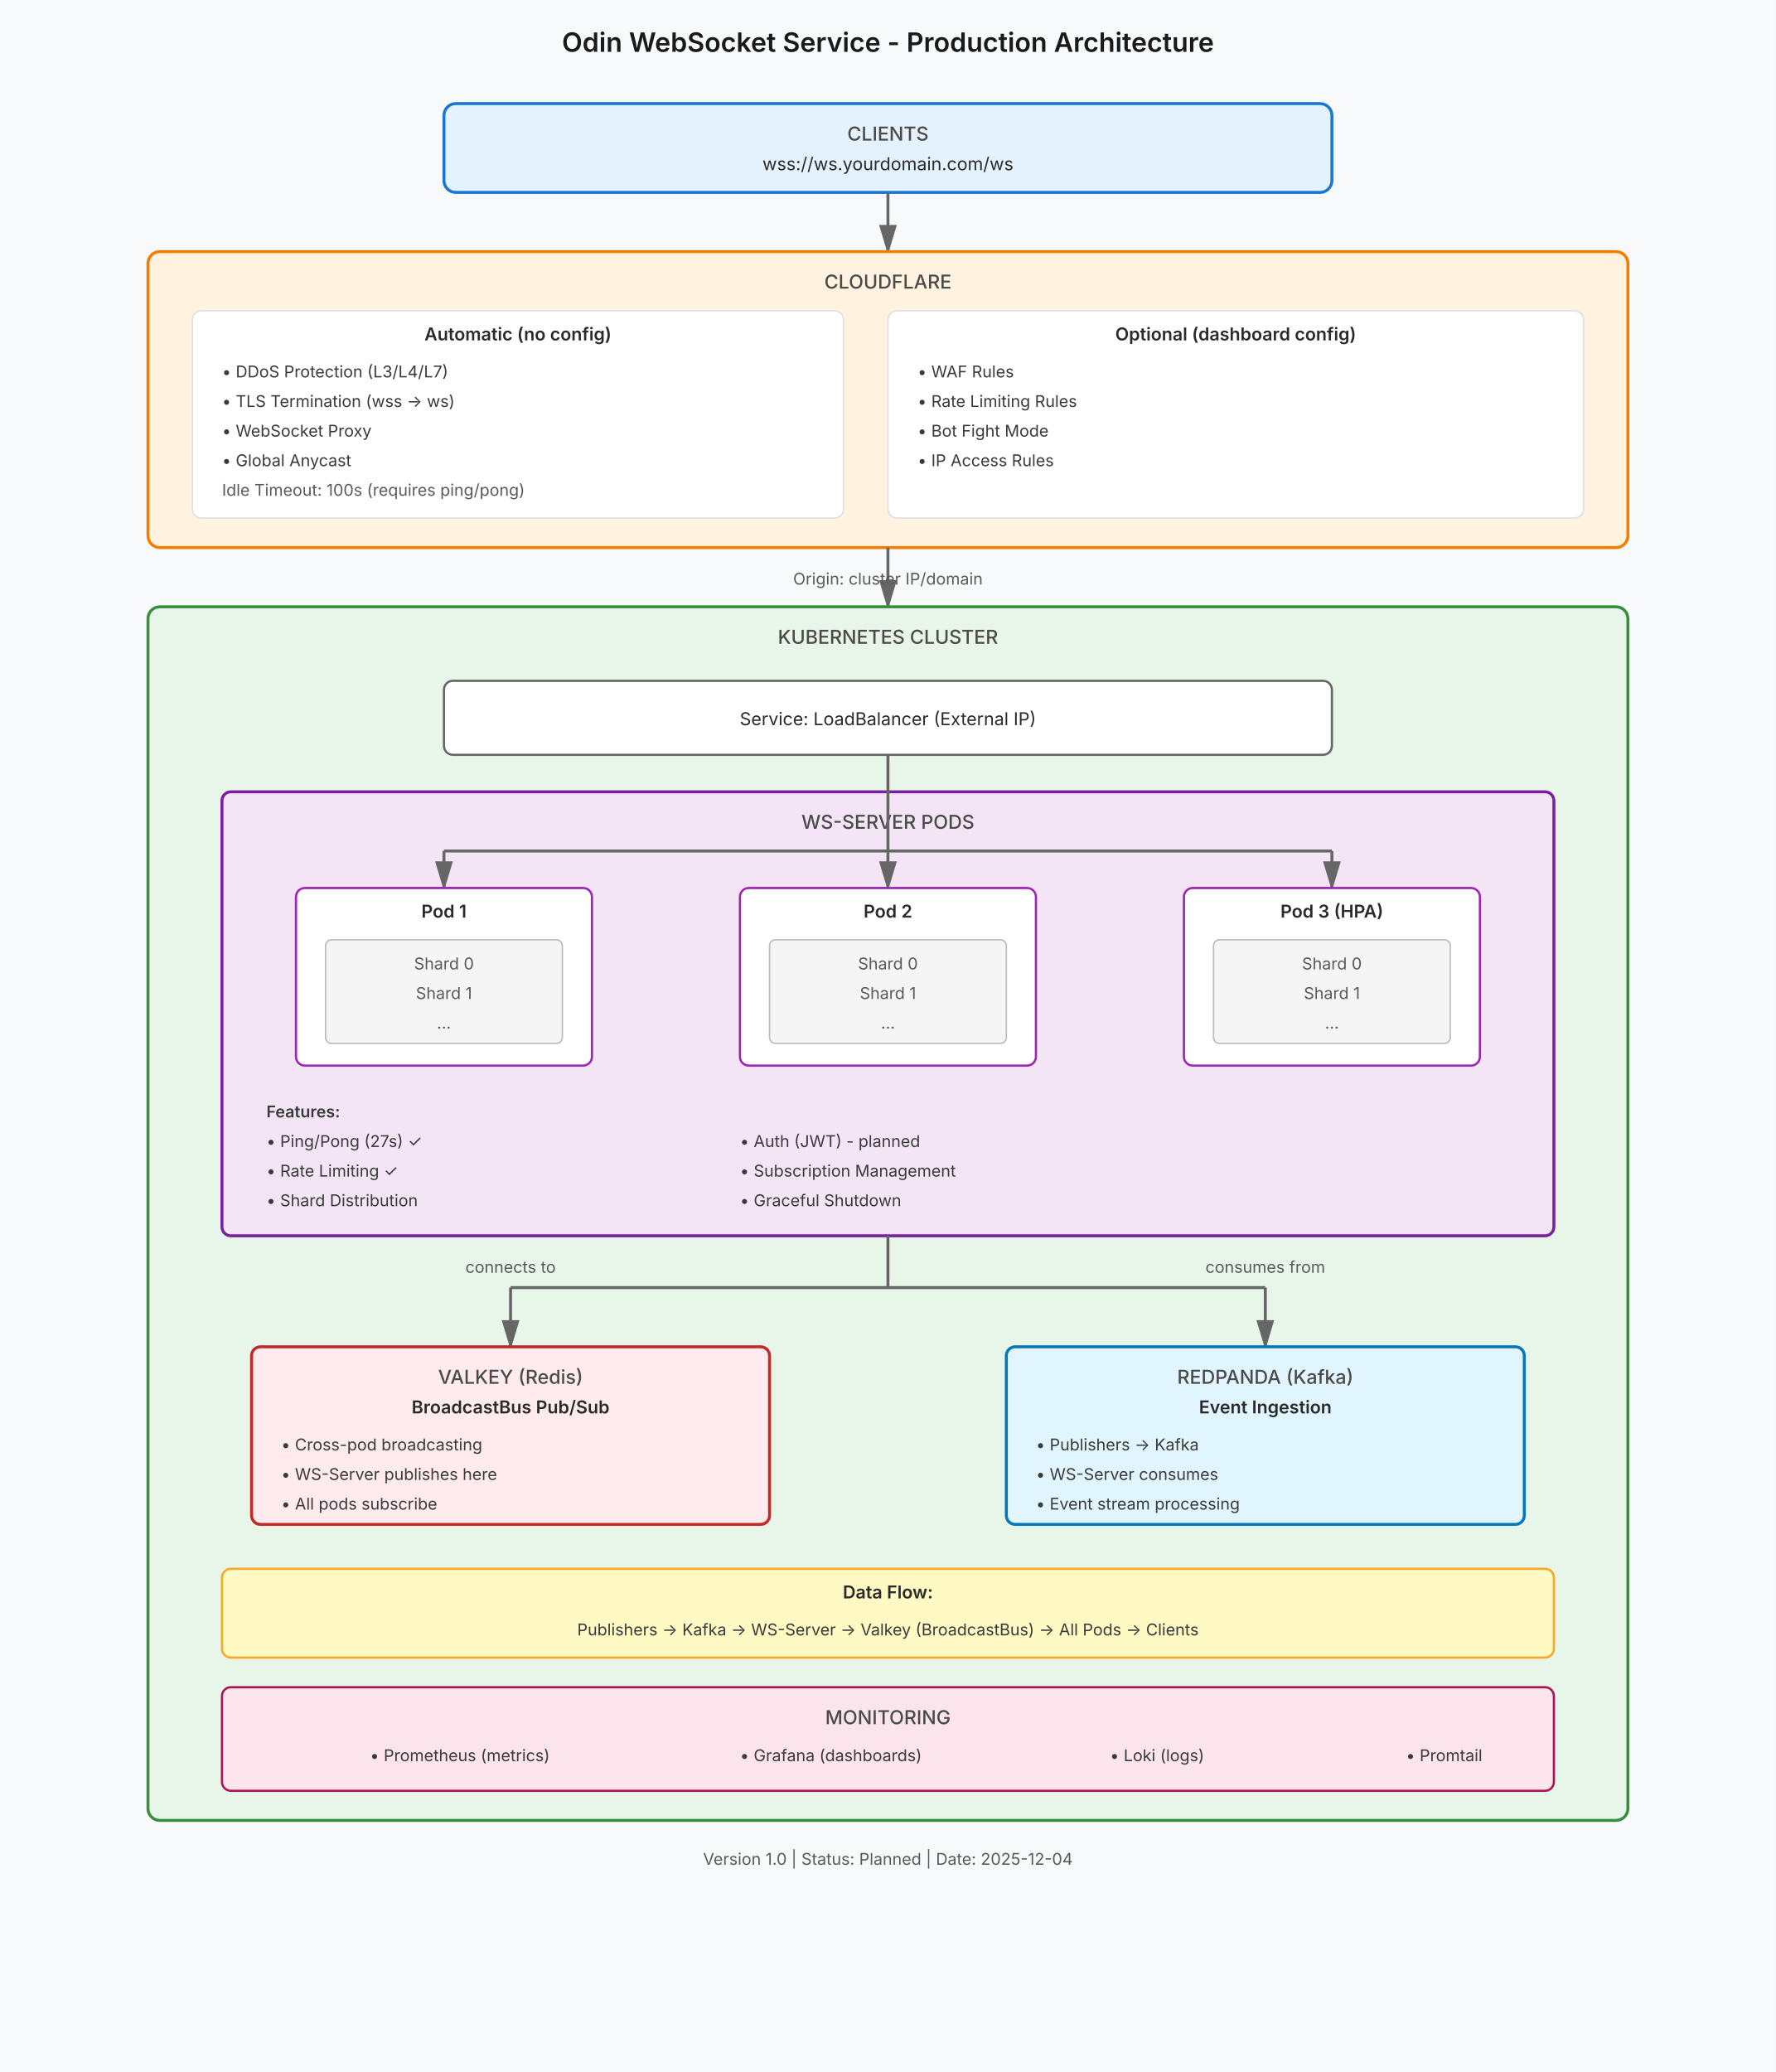
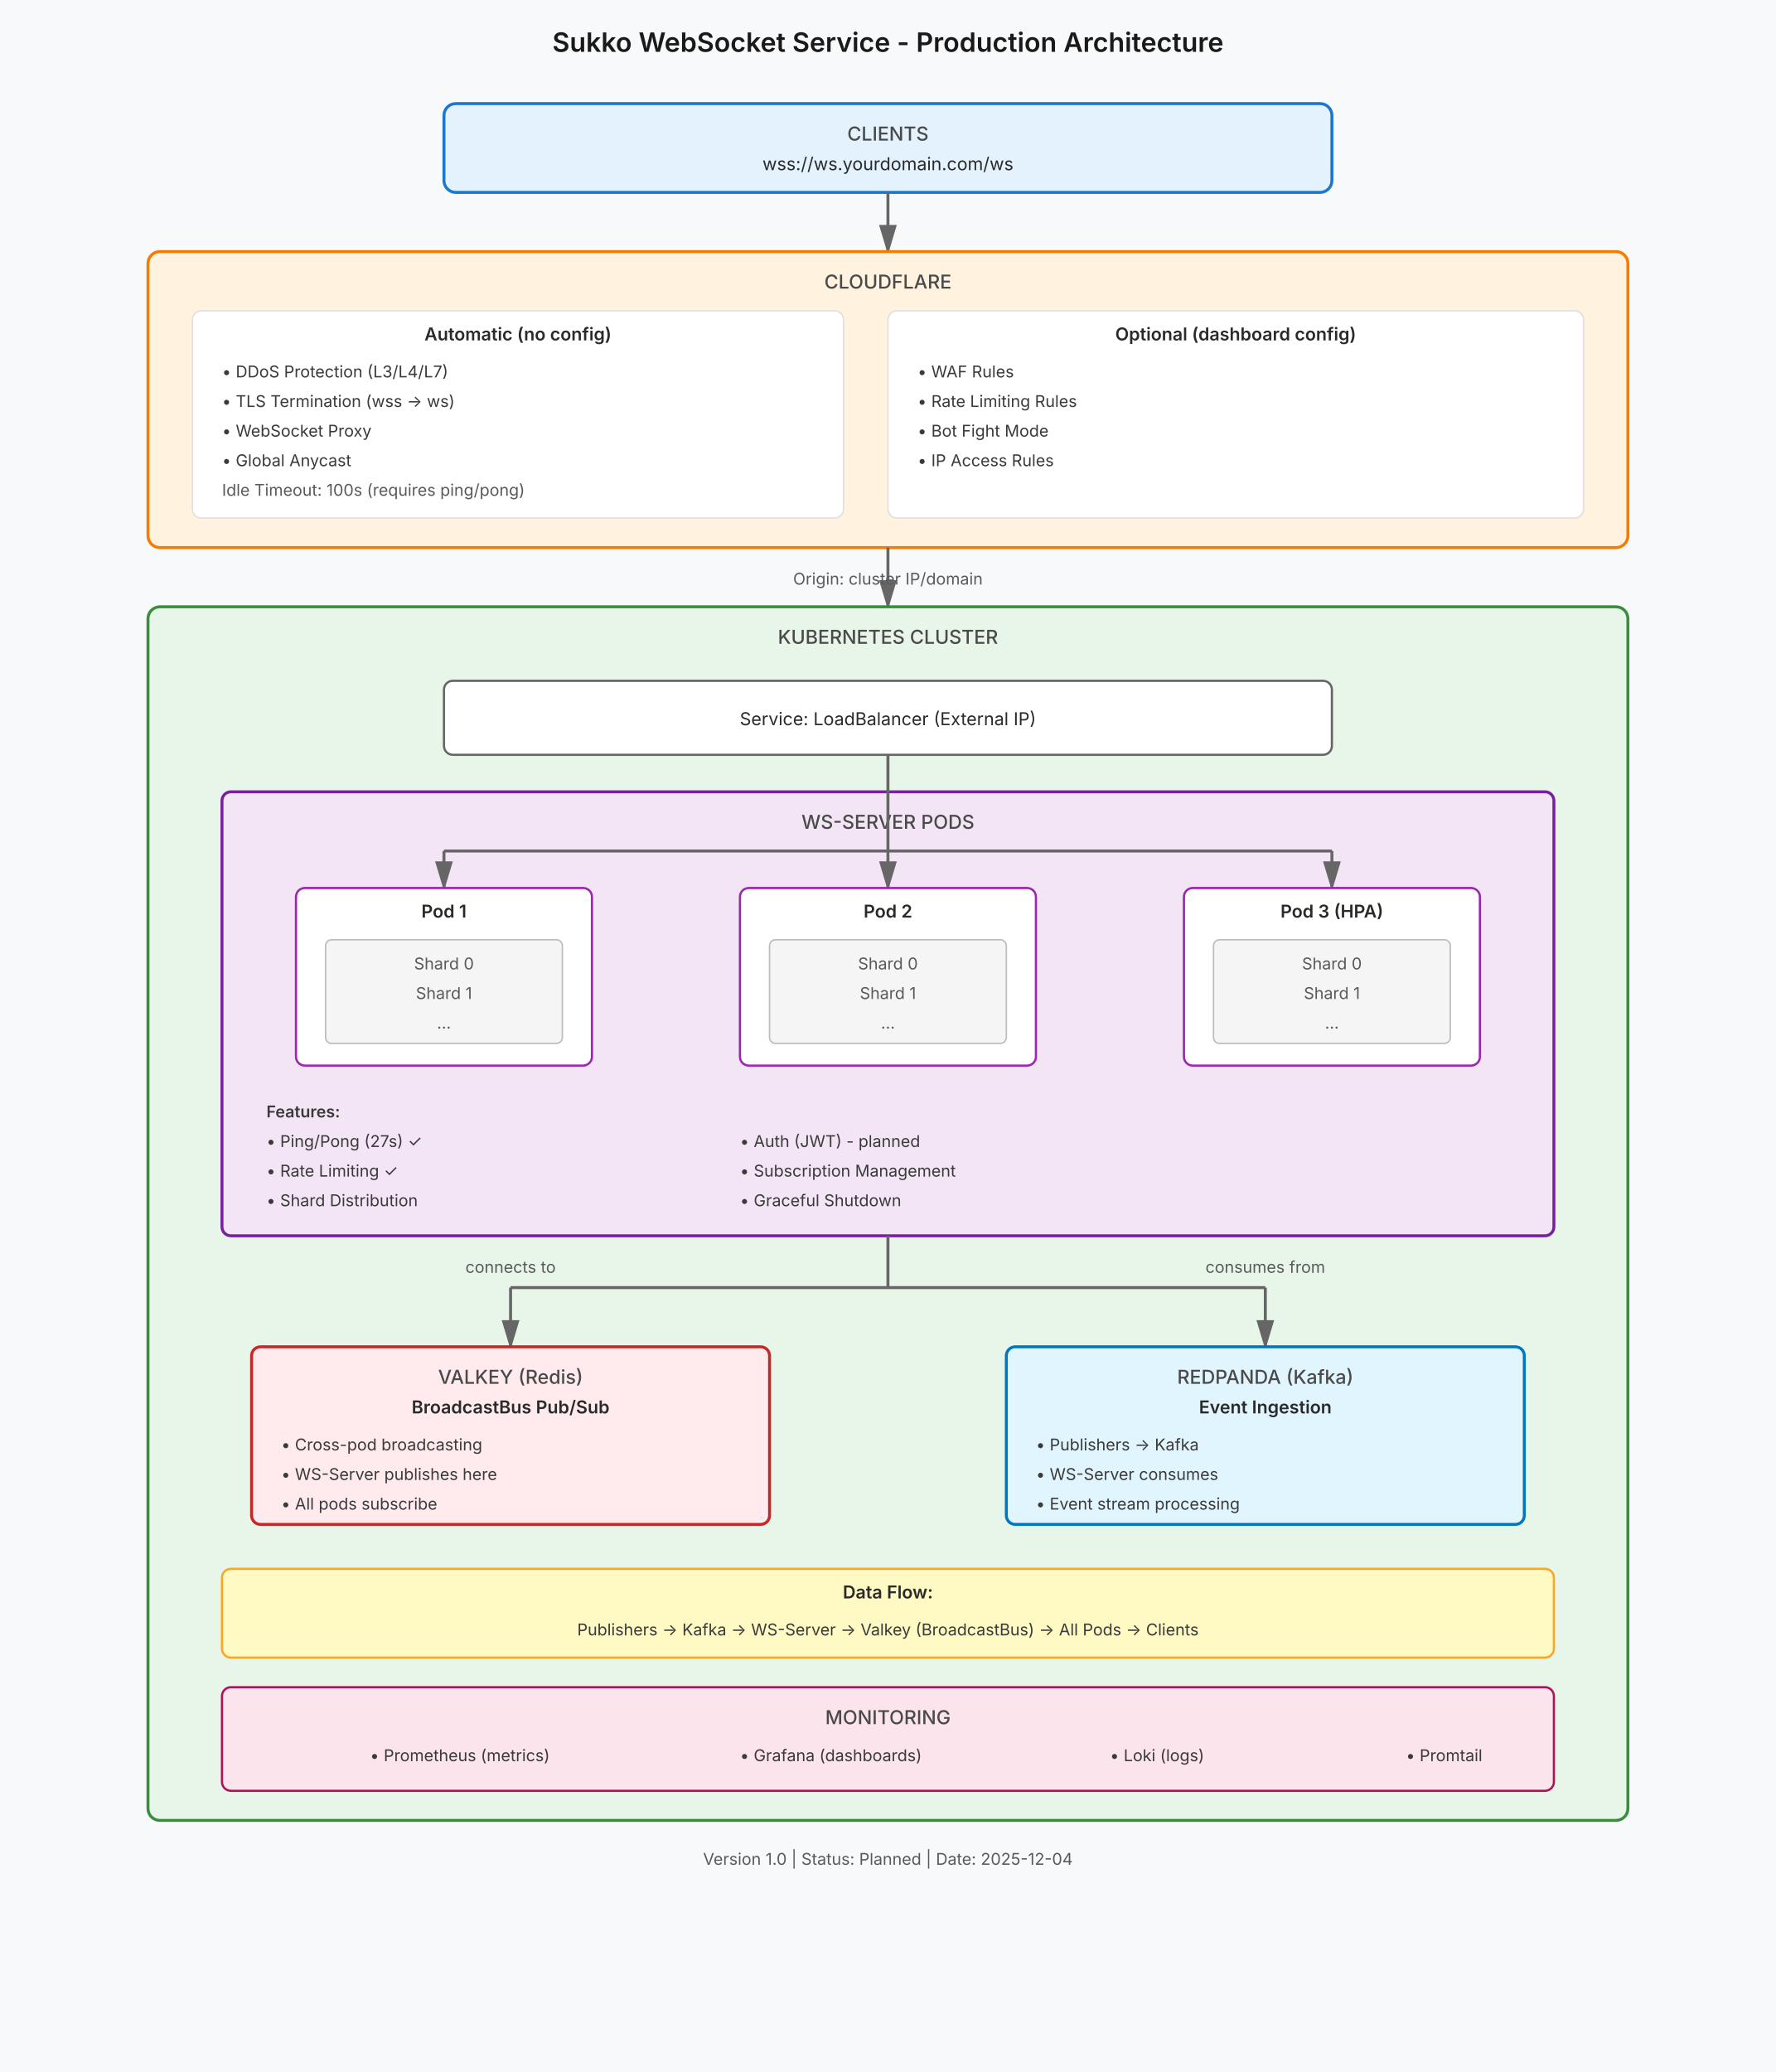
<svg xmlns="http://www.w3.org/2000/svg" viewBox="0 0 1200 1400" font-family="Inter, -apple-system, BlinkMacSystemFont, sans-serif">
  <defs>
    <style>
      .title { font-size: 18px; font-weight: 600; fill: #1a1a1a; }
      .subtitle { font-size: 13px; font-weight: 500; fill: #4a4a4a; }
      .label { font-size: 12px; fill: #2a2a2a; }
      .small-label { font-size: 11px; fill: #5a5a5a; }
      .feature { font-size: 11px; fill: #3a3a3a; }
      .box { stroke-width: 2; }
      .arrow { stroke-width: 2; fill: none; }
      .marker { fill: #666; }
    </style>
    <marker id="arrowhead" markerWidth="10" markerHeight="10" refX="9" refY="3" orient="auto" class="marker">
      <polygon points="0 0, 10 3, 0 6" />
    </marker>
  </defs>
  <rect width="1200" height="1400" fill="#f8f9fa" />
-   <text x="600" y="35" text-anchor="middle" class="title">Odin WebSocket Service - Production Architecture</text>
+   <text x="600" y="35" text-anchor="middle" class="title">Sukko WebSocket Service - Production Architecture</text>
  <rect x="300" y="70" width="600" height="60" rx="8" fill="#e3f2fd" stroke="#1976d2" class="box" />
  <text x="600" y="95" text-anchor="middle" class="subtitle">CLIENTS</text>
  <text x="600" y="115" text-anchor="middle" class="label">wss://ws.yourdomain.com/ws</text>
  <line x1="600" y1="130" x2="600" y2="170" stroke="#666" class="arrow" marker-end="url(#arrowhead)" />
  <rect x="100" y="170" width="1000" height="200" rx="8" fill="#fff3e0" stroke="#f57c00" class="box" />
  <text x="600" y="195" text-anchor="middle" class="subtitle">CLOUDFLARE</text>
  <rect x="130" y="210" width="440" height="140" rx="6" fill="white" stroke="#e0e0e0" stroke-width="1" />
  <text x="350" y="230" text-anchor="middle" class="label" font-weight="600">Automatic (no config)</text>
  <text x="150" y="255" class="feature">• DDoS Protection (L3/L4/L7)</text>
  <text x="150" y="275" class="feature">• TLS Termination (wss → ws)</text>
  <text x="150" y="295" class="feature">• WebSocket Proxy</text>
  <text x="150" y="315" class="feature">• Global Anycast</text>
  <text x="150" y="335" class="small-label">Idle Timeout: 100s (requires ping/pong)</text>
  <rect x="600" y="210" width="470" height="140" rx="6" fill="white" stroke="#e0e0e0" stroke-width="1" />
  <text x="835" y="230" text-anchor="middle" class="label" font-weight="600">Optional (dashboard config)</text>
  <text x="620" y="255" class="feature">• WAF Rules</text>
  <text x="620" y="275" class="feature">• Rate Limiting Rules</text>
  <text x="620" y="295" class="feature">• Bot Fight Mode</text>
  <text x="620" y="315" class="feature">• IP Access Rules</text>
  <line x1="600" y1="370" x2="600" y2="410" stroke="#666" class="arrow" marker-end="url(#arrowhead)" />
  <text x="600" y="395" text-anchor="middle" class="small-label">Origin: cluster IP/domain</text>
  <rect x="100" y="410" width="1000" height="820" rx="8" fill="#e8f5e9" stroke="#388e3c" class="box" />
  <text x="600" y="435" text-anchor="middle" class="subtitle">KUBERNETES CLUSTER</text>
  <rect x="300" y="460" width="600" height="50" rx="6" fill="white" stroke="#666" stroke-width="1.5" />
  <text x="600" y="490" text-anchor="middle" class="label">Service: LoadBalancer (External IP)</text>
  <rect x="150" y="535" width="900" height="300" rx="6" fill="#f3e5f5" stroke="#7b1fa2" stroke-width="2" />
  <text x="600" y="560" text-anchor="middle" class="subtitle">WS-SERVER PODS</text>
  <line x1="600" y1="510" x2="600" y2="575" stroke="#666" class="arrow" />
  <line x1="300" y1="575" x2="900" y2="575" stroke="#666" class="arrow" />
  <line x1="300" y1="575" x2="300" y2="600" stroke="#666" class="arrow" marker-end="url(#arrowhead)" />
  <line x1="600" y1="575" x2="600" y2="600" stroke="#666" class="arrow" marker-end="url(#arrowhead)" />
  <line x1="900" y1="575" x2="900" y2="600" stroke="#666" class="arrow" marker-end="url(#arrowhead)" />
  <rect x="200" y="600" width="200" height="120" rx="6" fill="white" stroke="#9c27b0" stroke-width="1.5" />
  <text x="300" y="620" text-anchor="middle" class="label" font-weight="600">Pod 1</text>
  <rect x="220" y="635" width="160" height="70" rx="4" fill="#f5f5f5" stroke="#bdbdbd" stroke-width="1" />
  <text x="300" y="655" text-anchor="middle" class="small-label">Shard 0</text>
  <text x="300" y="675" text-anchor="middle" class="small-label">Shard 1</text>
  <text x="300" y="695" text-anchor="middle" class="small-label">...</text>
  <rect x="500" y="600" width="200" height="120" rx="6" fill="white" stroke="#9c27b0" stroke-width="1.5" />
  <text x="600" y="620" text-anchor="middle" class="label" font-weight="600">Pod 2</text>
  <rect x="520" y="635" width="160" height="70" rx="4" fill="#f5f5f5" stroke="#bdbdbd" stroke-width="1" />
  <text x="600" y="655" text-anchor="middle" class="small-label">Shard 0</text>
  <text x="600" y="675" text-anchor="middle" class="small-label">Shard 1</text>
  <text x="600" y="695" text-anchor="middle" class="small-label">...</text>
  <rect x="800" y="600" width="200" height="120" rx="6" fill="white" stroke="#9c27b0" stroke-width="1.5" />
  <text x="900" y="620" text-anchor="middle" class="label" font-weight="600">Pod 3 (HPA)</text>
  <rect x="820" y="635" width="160" height="70" rx="4" fill="#f5f5f5" stroke="#bdbdbd" stroke-width="1" />
  <text x="900" y="655" text-anchor="middle" class="small-label">Shard 0</text>
  <text x="900" y="675" text-anchor="middle" class="small-label">Shard 1</text>
  <text x="900" y="695" text-anchor="middle" class="small-label">...</text>
  <text x="180" y="755" class="feature" font-weight="600">Features:</text>
  <text x="180" y="775" class="feature">• Ping/Pong (27s) ✓</text>
  <text x="180" y="795" class="feature">• Rate Limiting ✓</text>
  <text x="180" y="815" class="feature">• Shard Distribution</text>
  <text x="500" y="775" class="feature">• Auth (JWT) - planned</text>
  <text x="500" y="795" class="feature">• Subscription Management</text>
  <text x="500" y="815" class="feature">• Graceful Shutdown</text>
  <line x1="600" y1="835" x2="600" y2="870" stroke="#666" class="arrow" />
  <line x1="345" y1="870" x2="855" y2="870" stroke="#666" class="arrow" />
  <text x="345" y="860" text-anchor="middle" class="small-label">connects to</text>
  <text x="855" y="860" text-anchor="middle" class="small-label">consumes from</text>
  <line x1="345" y1="870" x2="345" y2="910" stroke="#666" class="arrow" marker-end="url(#arrowhead)" />
  <line x1="855" y1="870" x2="855" y2="910" stroke="#666" class="arrow" marker-end="url(#arrowhead)" />
  <rect x="170" y="910" width="350" height="120" rx="6" fill="#ffebee" stroke="#c62828" stroke-width="2" />
  <text x="345" y="935" text-anchor="middle" class="subtitle">VALKEY (Redis)</text>
  <text x="345" y="955" text-anchor="middle" class="label" font-weight="600">BroadcastBus Pub/Sub</text>
  <text x="190" y="980" class="feature">• Cross-pod broadcasting</text>
  <text x="190" y="1000" class="feature">• WS-Server publishes here</text>
  <text x="190" y="1020" class="feature">• All pods subscribe</text>
  <rect x="680" y="910" width="350" height="120" rx="6" fill="#e1f5fe" stroke="#0277bd" stroke-width="2" />
  <text x="855" y="935" text-anchor="middle" class="subtitle">REDPANDA (Kafka)</text>
  <text x="855" y="955" text-anchor="middle" class="label" font-weight="600">Event Ingestion</text>
  <text x="700" y="980" class="feature">• Publishers → Kafka</text>
  <text x="700" y="1000" class="feature">• WS-Server consumes</text>
  <text x="700" y="1020" class="feature">• Event stream processing</text>
  <rect x="150" y="1060" width="900" height="60" rx="6" fill="#fff9c4" stroke="#f9a825" stroke-width="1.5" />
  <text x="600" y="1080" text-anchor="middle" class="label" font-weight="600">Data Flow:</text>
  <text x="600" y="1105" text-anchor="middle" class="feature">Publishers → Kafka → WS-Server → Valkey (BroadcastBus) → All Pods → Clients</text>
  <rect x="150" y="1140" width="900" height="70" rx="6" fill="#fce4ec" stroke="#ad1457" stroke-width="1.5" />
  <text x="600" y="1165" text-anchor="middle" class="subtitle">MONITORING</text>
  <text x="250" y="1190" class="feature">• Prometheus (metrics)</text>
  <text x="500" y="1190" class="feature">• Grafana (dashboards)</text>
  <text x="750" y="1190" class="feature">• Loki (logs)</text>
  <text x="950" y="1190" class="feature">• Promtail</text>
  <text x="600" y="1260" text-anchor="middle" class="small-label">Version 1.0 | Status: Planned | Date: 2025-12-04</text>
</svg>
